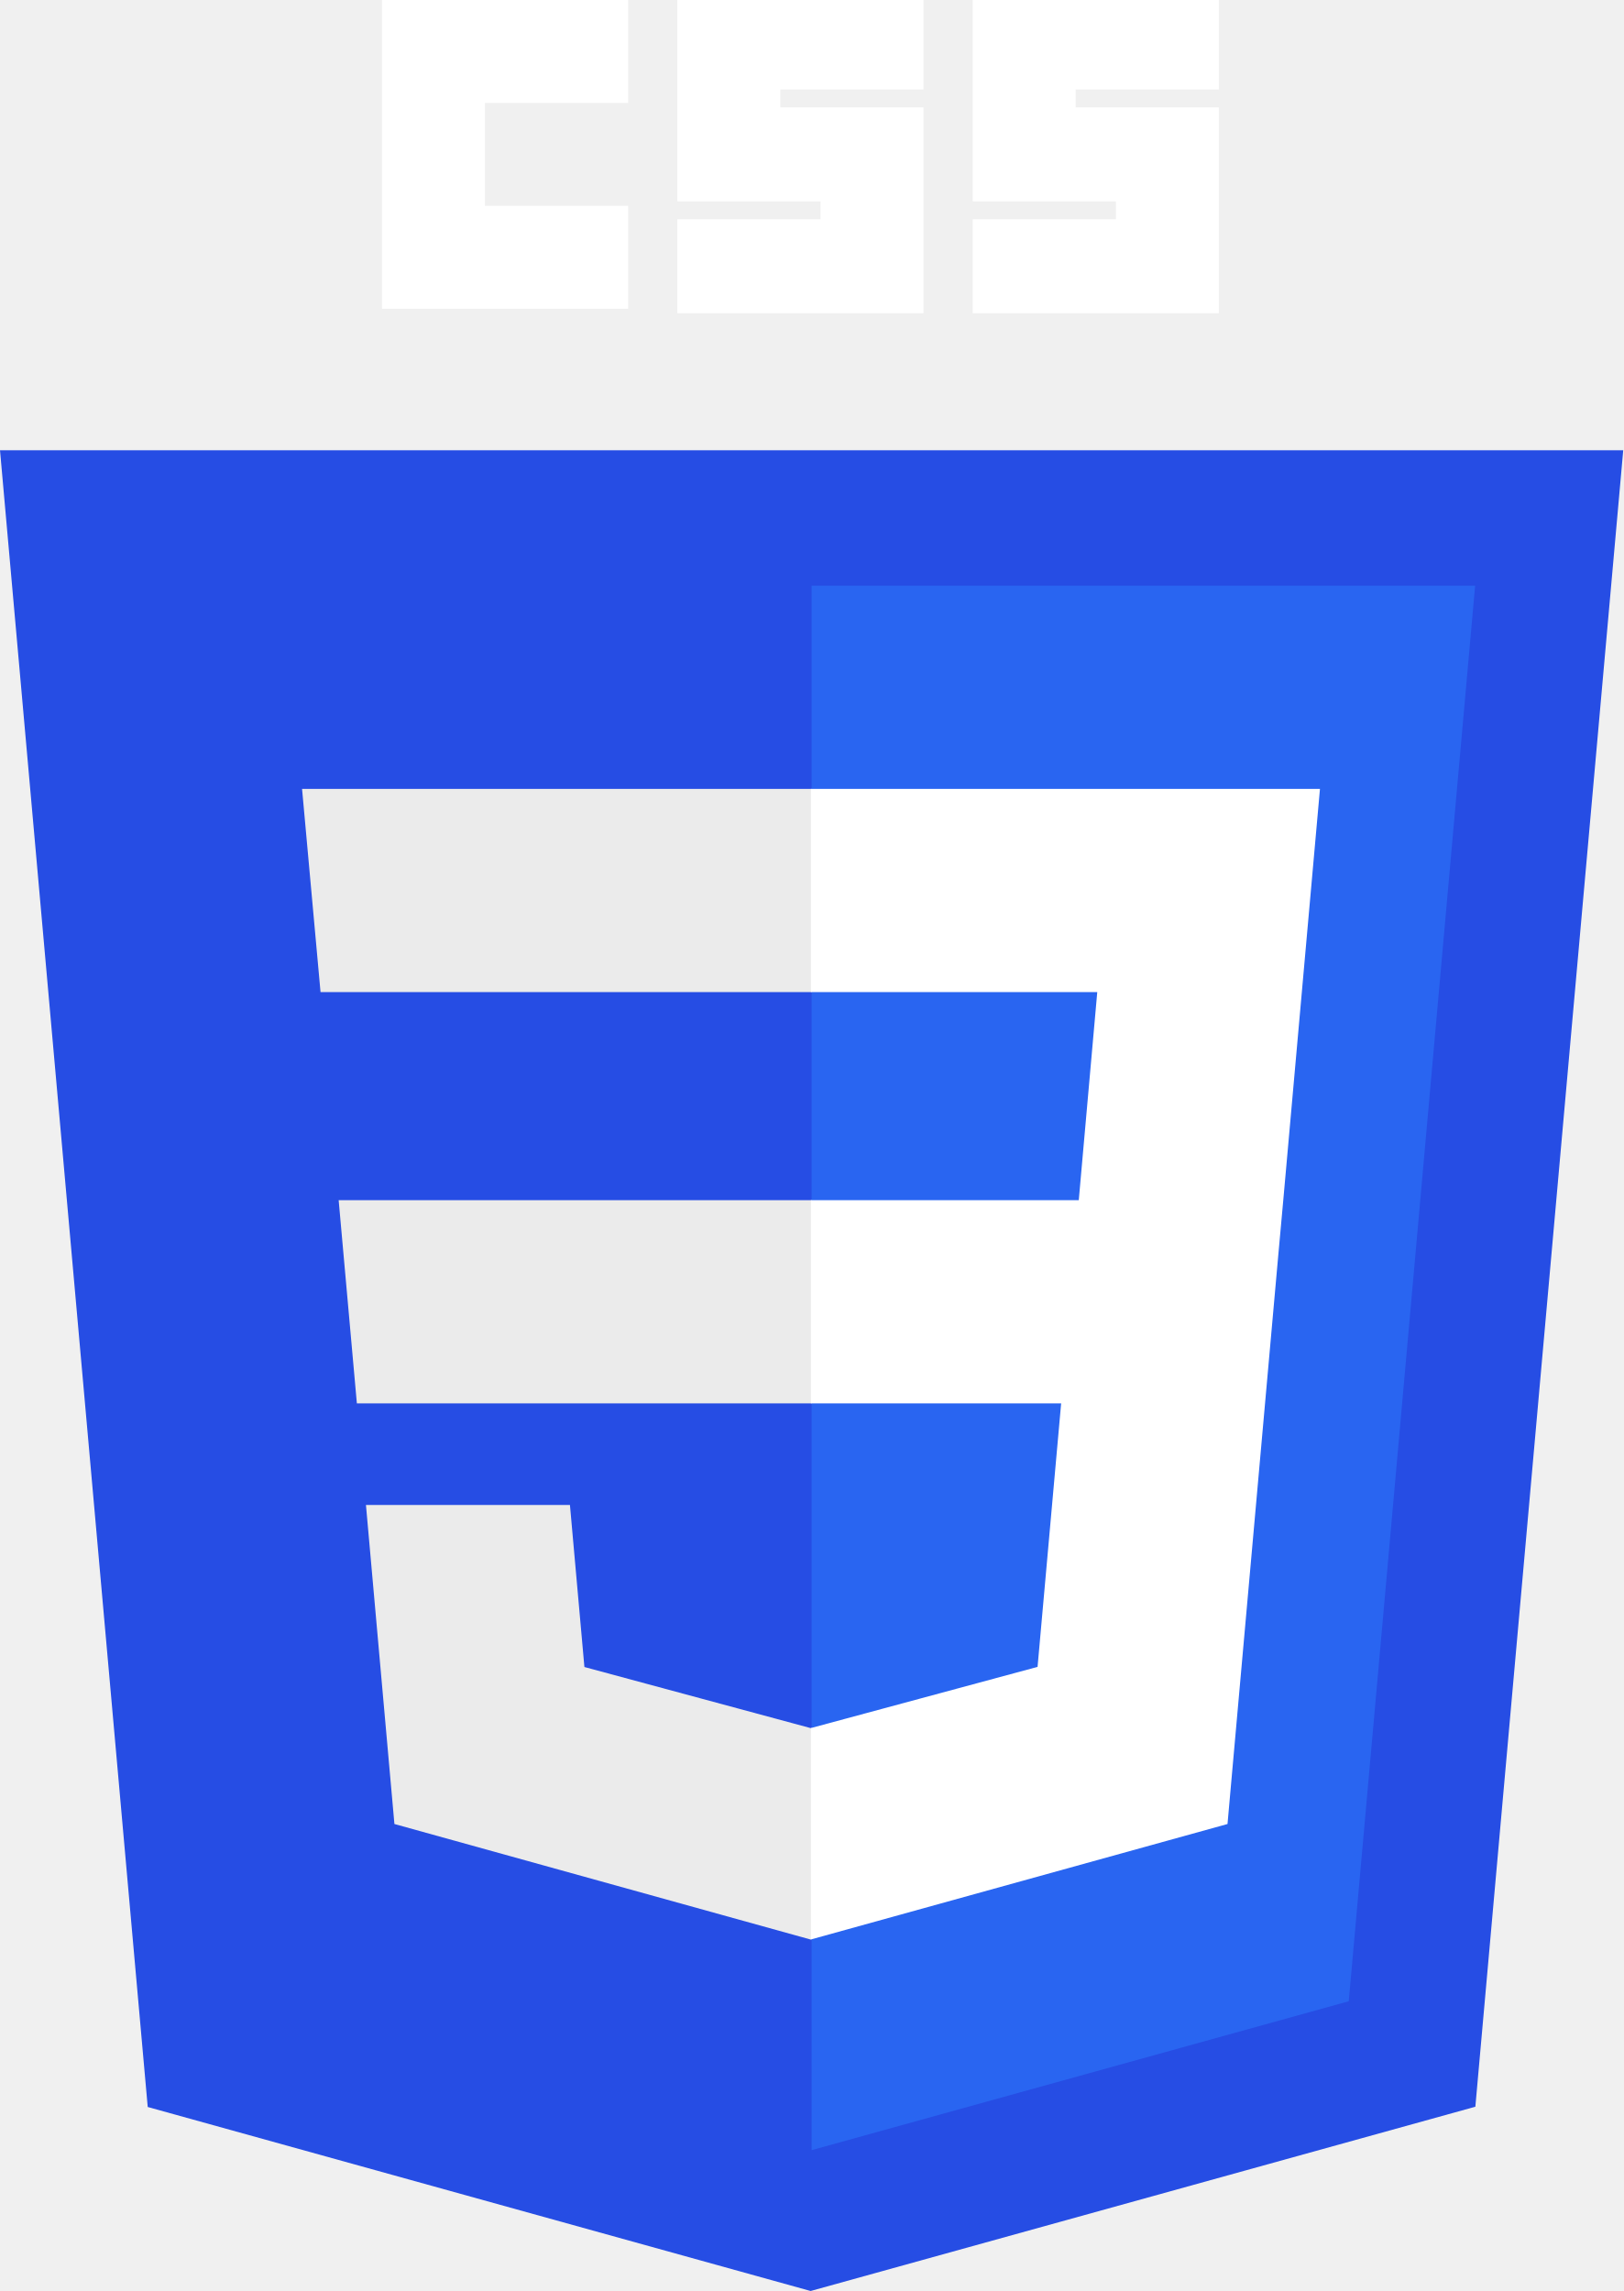
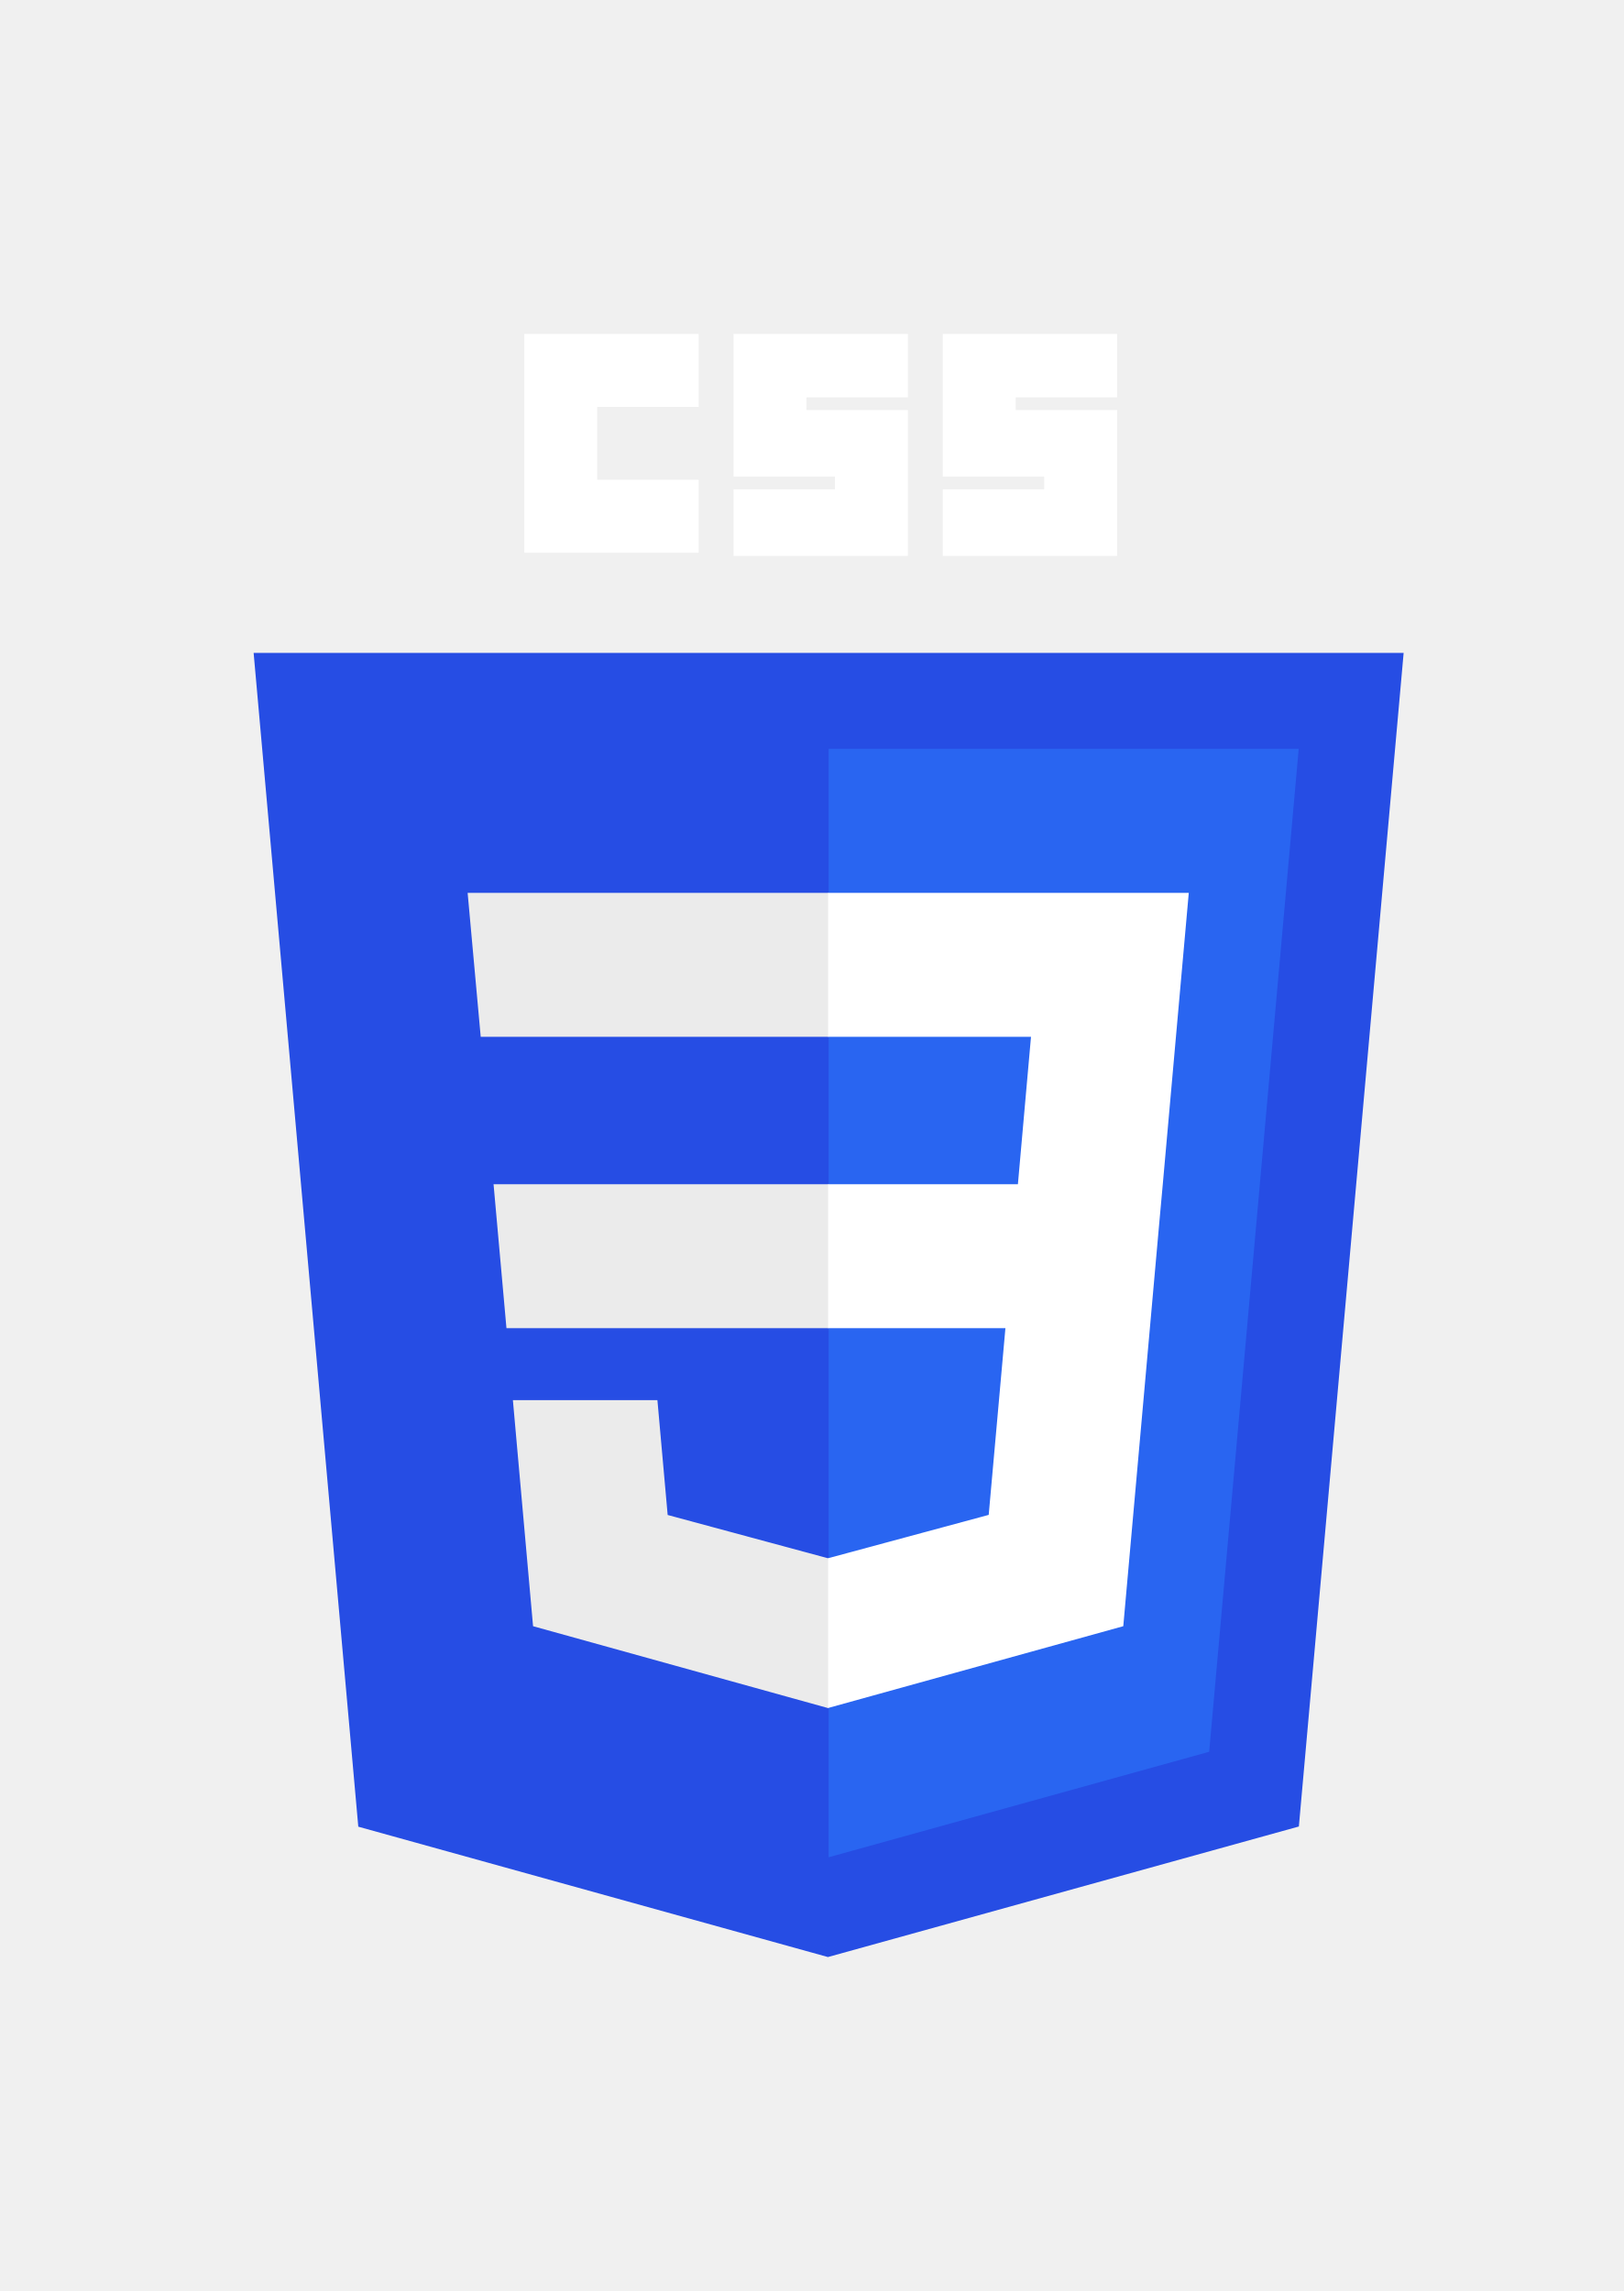
- <svg xmlns="http://www.w3.org/2000/svg" width="102.372mm" height="144.498mm" viewBox="0 0 362.734 512" id="svg3476" version="1.1">
+ <svg xmlns="http://www.w3.org/2000/svg" width="102.372mm" height="144.498mm" viewBox="-80 0 512 512" id="svg3476" version="1.1">
  <defs id="defs3478" />
  <g id="layer1" transform="translate(-193.633,-276.3622)">
    <g id="g3013" transform="translate(119,276.3622)">
      <polygon id="polygon2989" points="437.367,100.62 404.321,470.819 255.778,512 107.644,470.877 74.633,100.62 " style="fill:#264de4" />
      <polygon id="polygon2991" points="376.03,447.246 404.27,130.894 256,130.894 256,480.523 " style="fill:#2965f1" />
      <polygon id="polygon2993" points="150.31,268.217 154.38,313.627 256,313.627 256,268.217 " style="fill:#ebebeb" />
      <polygon id="polygon2995" points="256,176.305 255.843,176.305 142.132,176.305 146.26,221.716 256,221.716 " style="fill:#ebebeb" />
      <polygon id="polygon2997" points="256,433.399 256,386.153 255.801,386.206 205.227,372.55 201.994,336.333 177.419,336.333 156.409,336.333 162.771,407.634 255.791,433.457 " style="fill:#ebebeb" />
      <path id="path2999" d="m 160,0 55,0 0,23 -32,0 0,23 32,0 0,23 -55,0 z" style="fill:#ffffff" />
      <path id="path3001" d="m 226,0 55,0 0,20 -32,0 0,4 32,0 0,46 -55,0 0,-21 32,0 0,-4 -32,0 z" style="fill:#ffffff" />
      <path id="path3003" d="m 292,0 55,0 0,20 -32,0 0,4 32,0 0,46 -55,0 0,-21 32,0 0,-4 -32,0 z" style="fill:#ffffff" />
      <polygon id="polygon3005" points="311.761,313.627 306.49,372.521 255.843,386.191 255.843,433.435 348.937,407.634 349.62,399.962 360.291,280.411 361.399,268.217 369.597,176.305 255.843,176.305 255.843,221.716 319.831,221.716 315.699,268.217 255.843,268.217 255.843,313.627 " style="fill:#ffffff" />
    </g>
  </g>
</svg>
